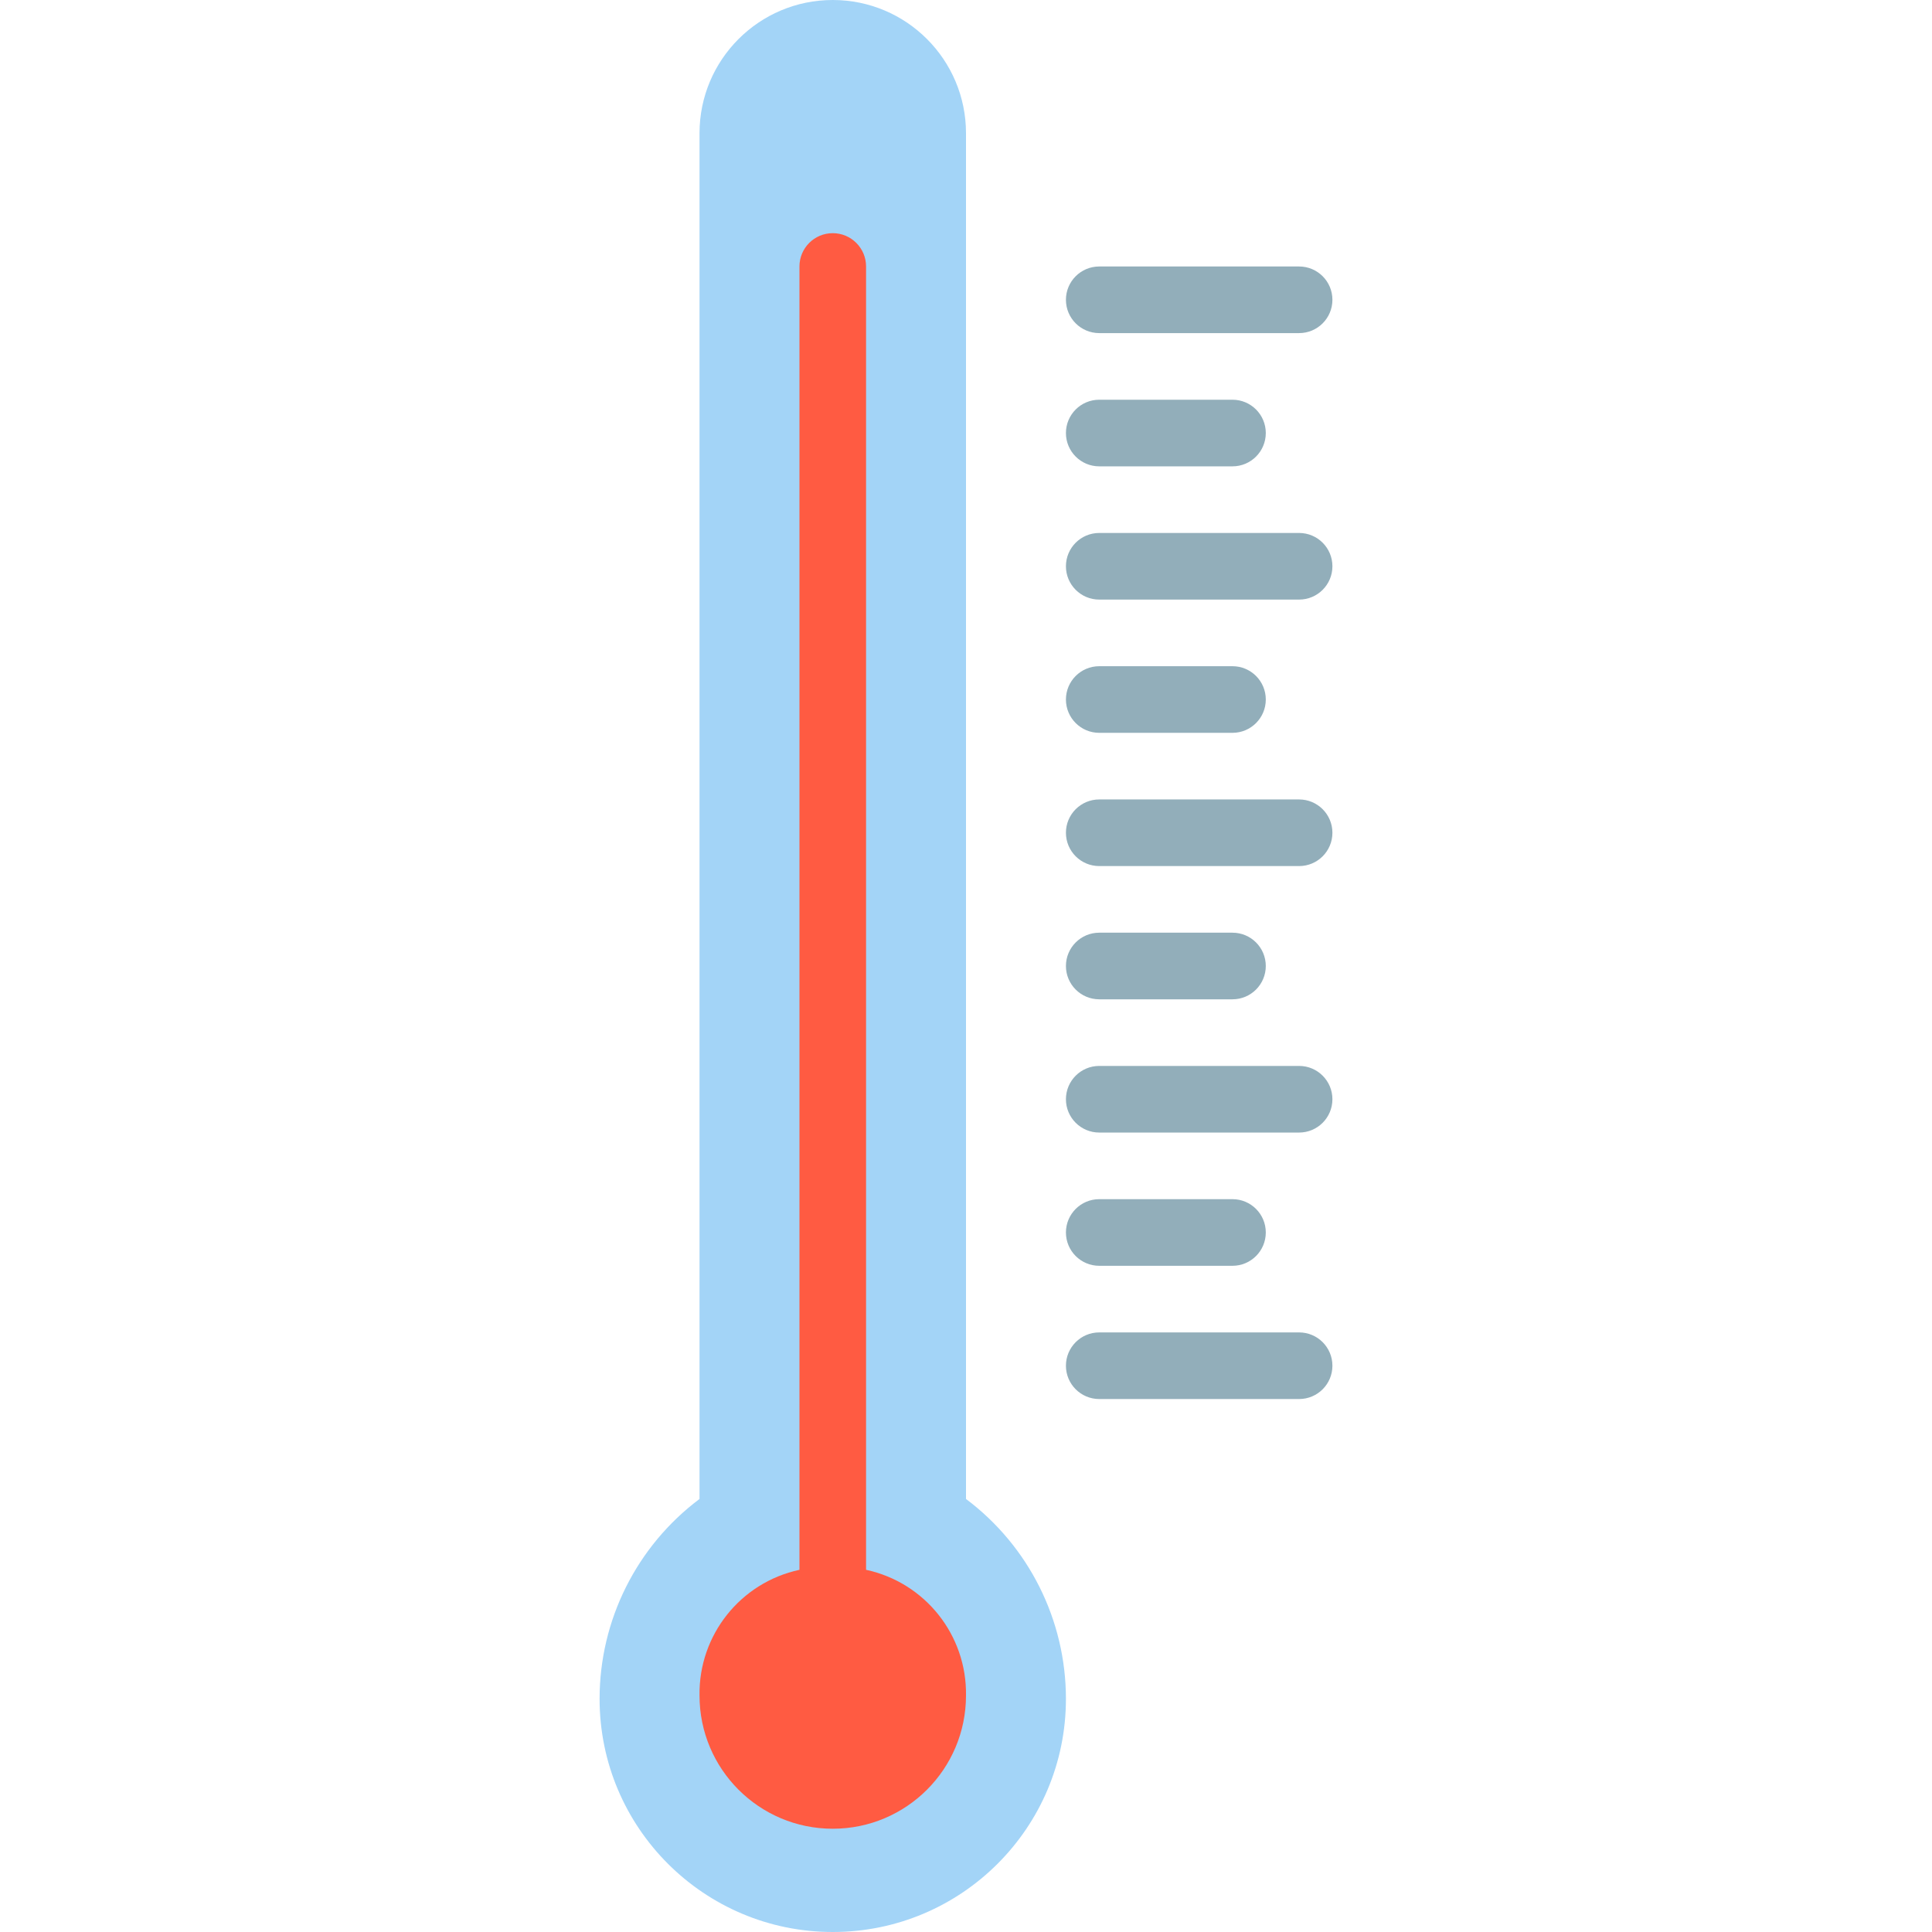
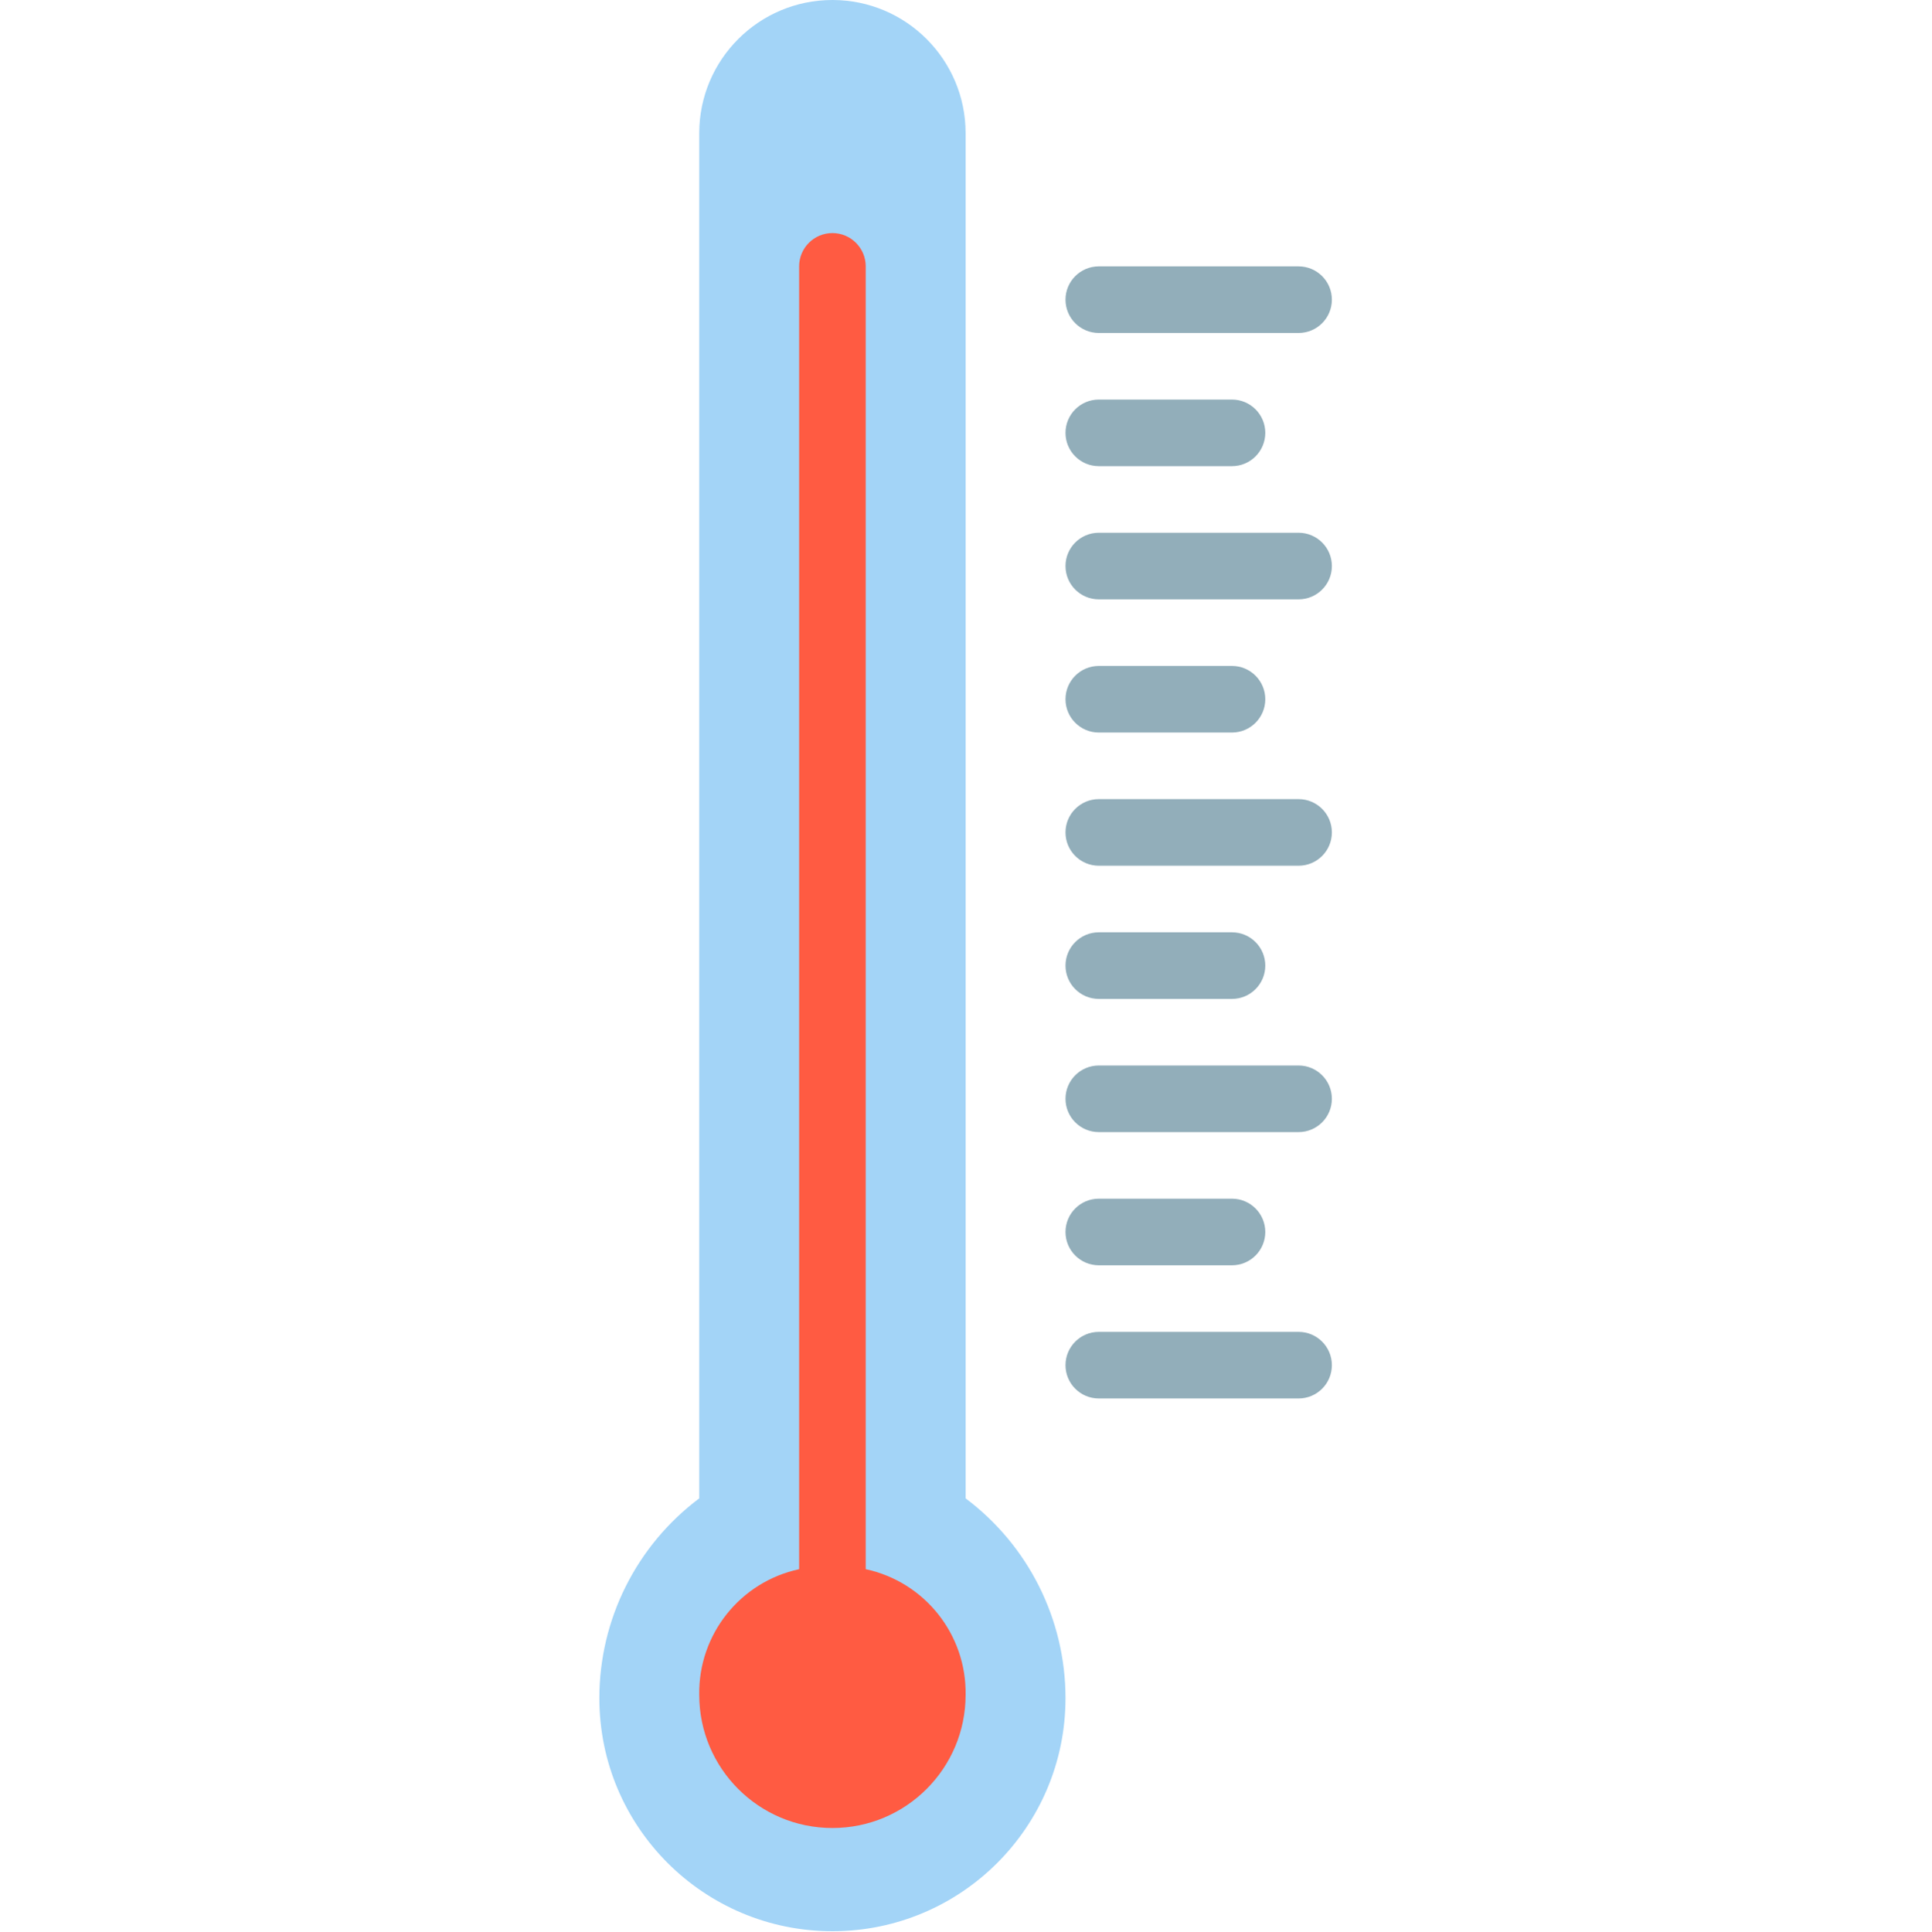
- <svg xmlns="http://www.w3.org/2000/svg" height="464pt" viewBox="-144 0 464 464" width="464pt">
-   <path d="m88 360v-328c0-17.672-14.328-32-32-32s-32 14.328-32 32v328c-15.109 11.332-24 29.113-24 48 0 30.93 25.07 56 56 56s56-25.07 56-56c0-18.887-8.891-36.668-24-48zm0 0" fill="#a3d4f7" />
+ <svg xmlns="http://www.w3.org/2000/svg" xmlns:xlink="http://www.w3.org/1999/xlink" height="618.667" viewBox="-144 0 464 464" width="618.667">
+   <path d="M88 360V32C88 14.328 73.672 0 56 0S24 14.328 24 32v328C8.891 371.332 0 389.113 0 408c0 30.93 25.07 56 56 56s56-25.07 56-56c0-18.887-8.891-36.668-24-48zm0 0" fill="#a3d4f7" />
  <g fill="#92aeba">
-     <path d="m168 336h-48c-4.418 0-8-3.582-8-8s3.582-8 8-8h48c4.418 0 8 3.582 8 8s-3.582 8-8 8zm0 0" />
-     <path d="m152 304h-32c-4.418 0-8-3.582-8-8s3.582-8 8-8h32c4.418 0 8 3.582 8 8s-3.582 8-8 8zm0 0" />
-     <path d="m168 272h-48c-4.418 0-8-3.582-8-8s3.582-8 8-8h48c4.418 0 8 3.582 8 8s-3.582 8-8 8zm0 0" />
-     <path d="m152 240h-32c-4.418 0-8-3.582-8-8s3.582-8 8-8h32c4.418 0 8 3.582 8 8s-3.582 8-8 8zm0 0" />
-     <path d="m168 208h-48c-4.418 0-8-3.582-8-8s3.582-8 8-8h48c4.418 0 8 3.582 8 8s-3.582 8-8 8zm0 0" />
-     <path d="m152 176h-32c-4.418 0-8-3.582-8-8s3.582-8 8-8h32c4.418 0 8 3.582 8 8s-3.582 8-8 8zm0 0" />
-     <path d="m168 144h-48c-4.418 0-8-3.582-8-8s3.582-8 8-8h48c4.418 0 8 3.582 8 8s-3.582 8-8 8zm0 0" />
-     <path d="m152 112h-32c-4.418 0-8-3.582-8-8s3.582-8 8-8h32c4.418 0 8 3.582 8 8s-3.582 8-8 8zm0 0" />
-     <path d="m168 80h-48c-4.418 0-8-3.582-8-8s3.582-8 8-8h48c4.418 0 8 3.582 8 8s-3.582 8-8 8zm0 0" />
+     <use xlink:href="#B" />
+     <use xlink:href="#C" />
+     <use xlink:href="#B" y="-64" />
+     <use xlink:href="#C" y="-64" />
+     <use xlink:href="#B" y="-128" />
+     <use xlink:href="#C" y="-128" />
+     <use xlink:href="#B" y="-192" />
+     <use xlink:href="#C" y="-192" />
+     <use xlink:href="#B" y="-256" />
  </g>
-   <path d="m64 377.016v-313.016c0-4.418-3.582-8-8-8s-8 3.582-8 8v313.016c-14.176 3.051-24.223 15.688-24 30.184 0 17.676 14.328 32 32 32s32-14.324 32-32c.223-14.496-9.824-27.133-24-30.184zm0 0" fill="#ff5b42" />
+   <path d="M64 377.016V64a8 8 0 1 0-16 0v313.016a30.4 30.4 0 0 0-24 30.184c0 17.676 14.328 32 32 32s32-14.324 32-32a30.4 30.4 0 0 0-24-30.184zm0 0" fill="#ff5b42" />
+   <defs>
+     <path id="B" d="M168 336h-48a8 8 0 1 1 0-16h48a8 8 0 1 1 0 16zm0 0" />
+     <path id="C" d="M152 304h-32a8 8 0 1 1 0-16h32a8 8 0 1 1 0 16zm0 0" />
+   </defs>
</svg>
